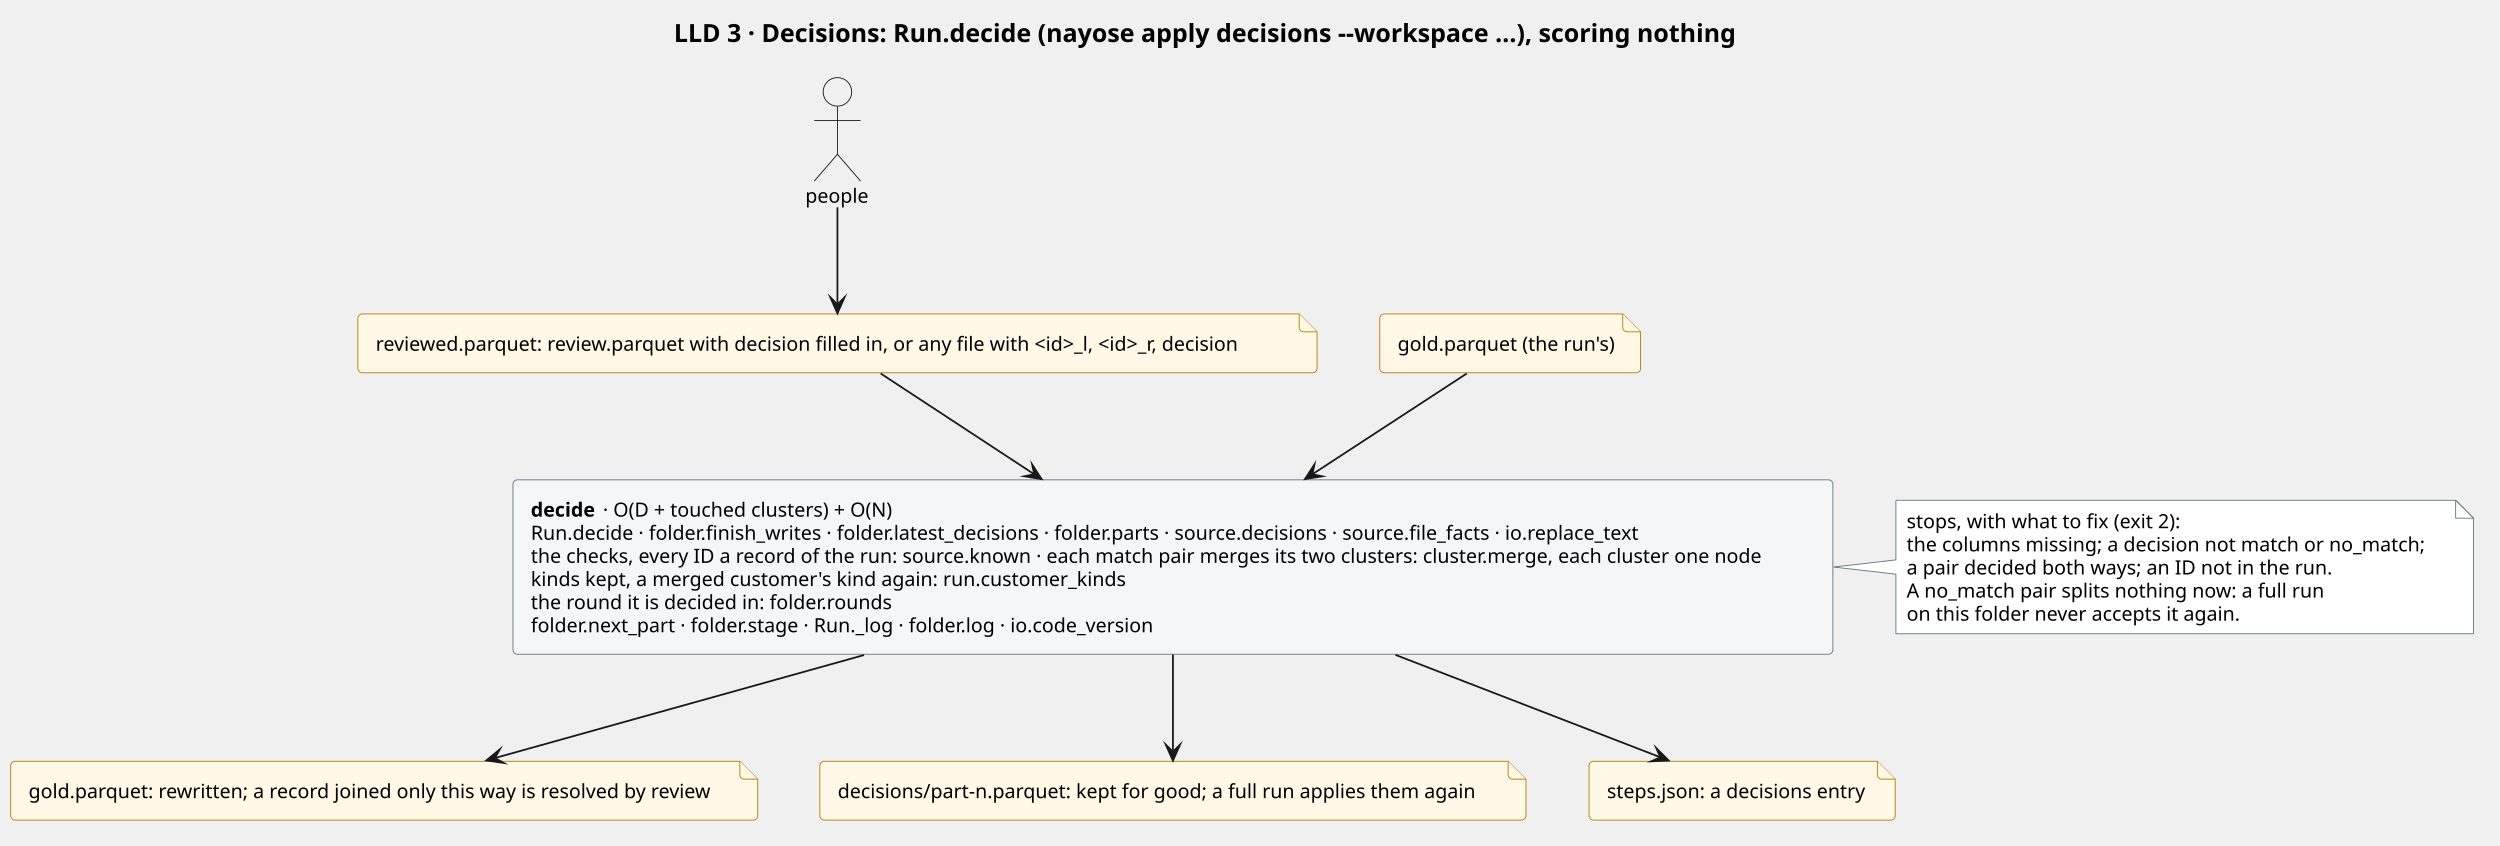
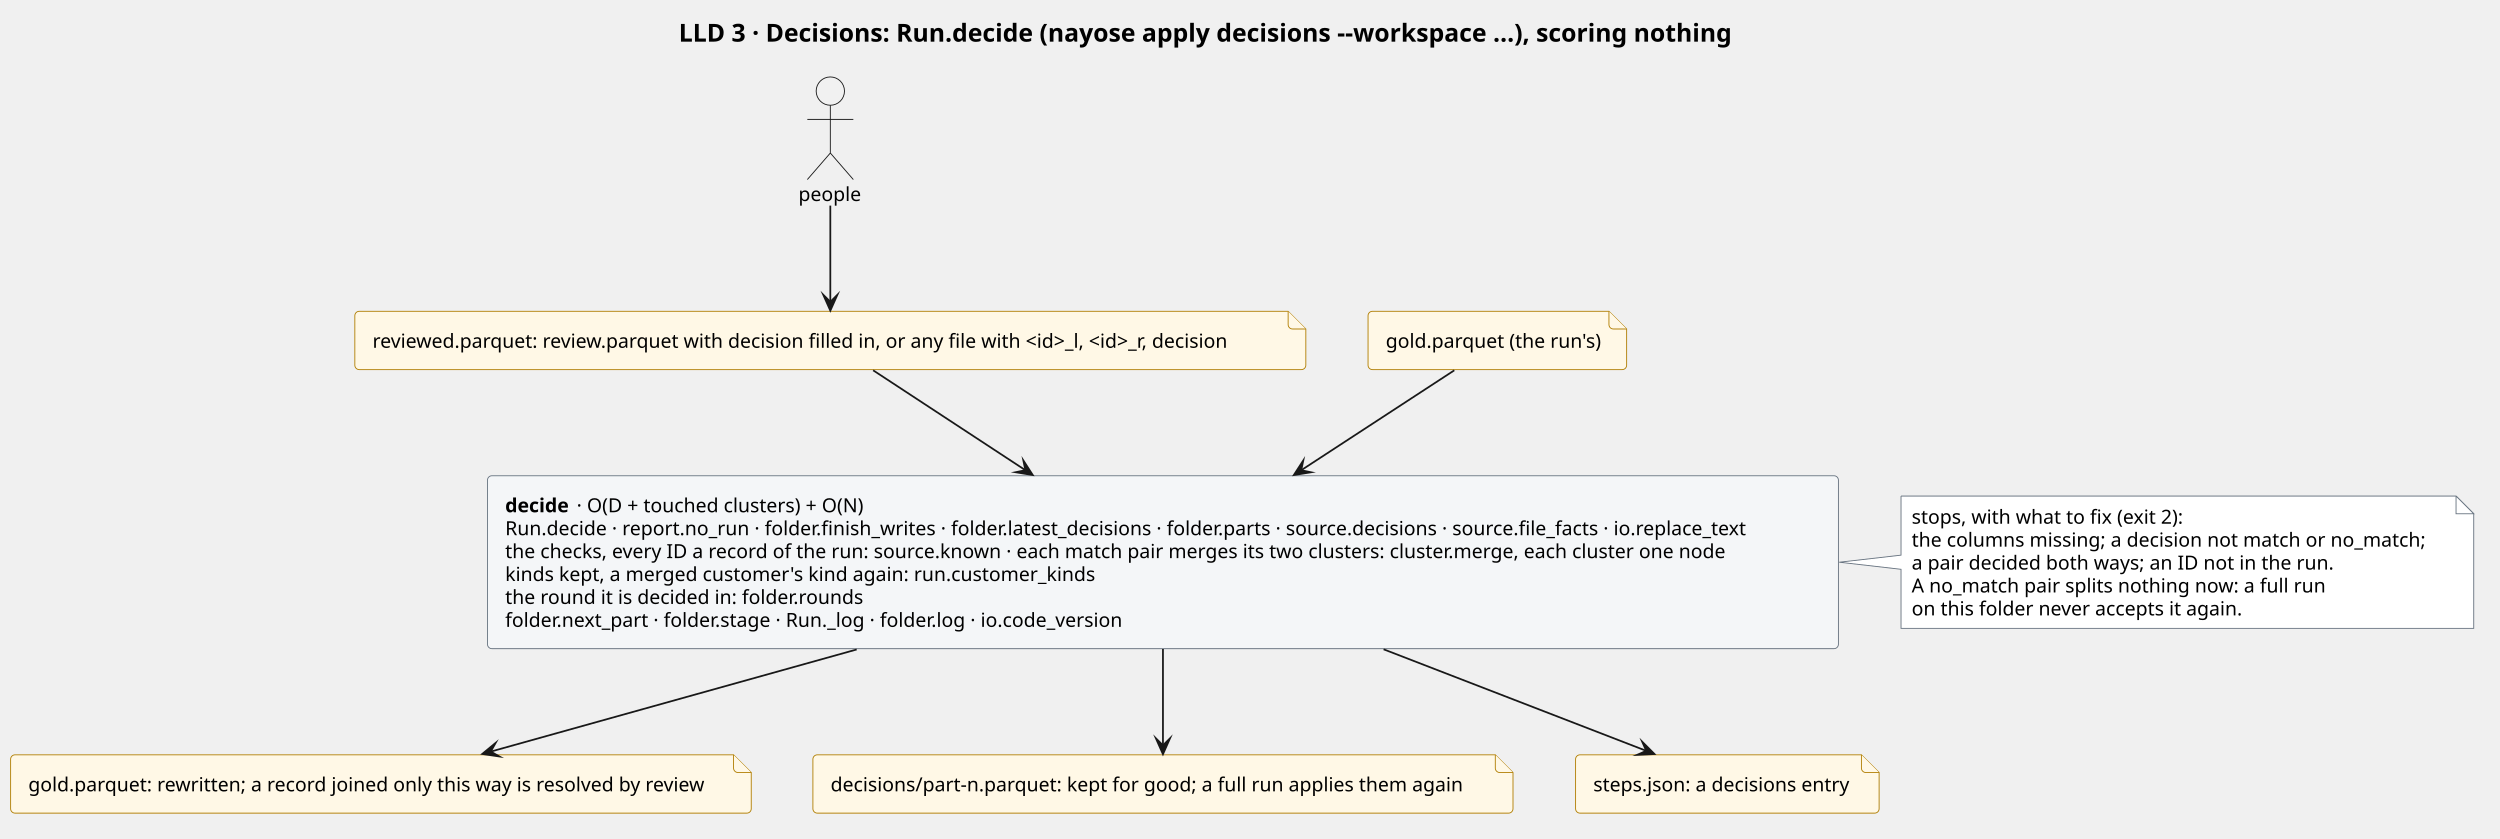
- <svg xmlns="http://www.w3.org/2000/svg" version="1.1" data-diagram-type="DESCRIPTION" style="width:1401px;height:474px;background:#FFFFFF;" width="1401px" height="474px" viewBox="0 0 1401 474" zoomAndPan="magnify" preserveAspectRatio="none" contentStyleType="text/css">
+ <svg xmlns="http://www.w3.org/2000/svg" version="1.1" data-diagram-type="DESCRIPTION" style="width:1413px;height:474px;background:#FFFFFF;" width="1413px" height="474px" viewBox="0 0 1413 474" zoomAndPan="magnify" preserveAspectRatio="none" contentStyleType="text/css">
  <defs />
  <g font-family="sans-serif" lengthAdjust="spacing">
    <g class="title" data-source-line="1">
-       <text x="377.623" y="23.535" fill="#000" font-size="14" textLength="638.907" font-weight="700">LLD 3 · Decisions: Run.decide (nayose apply decisions --workspace …), scoring nothing</text>
+       <text x="383.623" y="23.535" fill="#000" font-size="14" textLength="638.907" font-weight="700">LLD 3 · Decisions: Run.decide (nayose apply decisions --workspace …), scoring nothing</text>
    </g>
    <g class="entity" data-qualified-name="people" id="ent0001" data-source-line="16">
      <ellipse cx="469.3" cy="51.488" rx="8" ry="8" fill="#F1F1F1" style="stroke:#181818;stroke-width:0.5;" />
      <path d="M469.3,59.488 L469.3,86.488 M456.3,67.488 L482.3,67.488 M469.3,86.488 L456.3,101.488 M469.3,86.488 L482.3,101.488" style="stroke:#181818;stroke-width:0.5;" fill="none" />
      <text x="451.28" y="113.623" fill="#000" font-size="11" textLength="36.04">people</text>
    </g>
    <g class="entity" data-qualified-name="f_decided" id="ent0002" data-source-line="17">
      <path d="M200.55,178.448 L200.55,206.403 A2.5,2.5 0 0 0 203.05,208.903 L735.555,208.903 A2.5,2.5 0 0 0 738.055,206.403 L738.055,185.948 L728.055,175.948 L203.05,175.948 A2.5,2.5 0 0 0 200.55,178.448" style="stroke:#B07D00;stroke-width:0.5;" fill="#FFF8E6" />
      <path d="M728.055,175.948 L728.055,183.448 A2.5,2.5 0 0 0 730.555,185.948 L738.055,185.948" style="stroke:#B07D00;stroke-width:0.5;" fill="#FFF8E6" />
      <text x="210.55" y="196.583" fill="#000" font-size="11" textLength="517.505">reviewed.parquet: review.parquet with decision filled in, or any file with &lt;id&gt;_l, &lt;id&gt;_r, decision</text>
    </g>
    <g class="entity" data-qualified-name="f_gold_in" id="ent0003" data-source-line="18">
      <path d="M773.22,178.448 L773.22,206.403 A2.5,2.5 0 0 0 775.72,208.903 L916.876,208.903 A2.5,2.5 0 0 0 919.376,206.403 L919.376,185.948 L909.376,175.948 L775.72,175.948 A2.5,2.5 0 0 0 773.22,178.448" style="stroke:#B07D00;stroke-width:0.5;" fill="#FFF8E6" />
      <path d="M909.376,175.948 L909.376,183.448 A2.5,2.5 0 0 0 911.876,185.948 L919.376,185.948" style="stroke:#B07D00;stroke-width:0.5;" fill="#FFF8E6" />
      <text x="783.22" y="196.583" fill="#000" font-size="11" textLength="126.156">gold.parquet (the run's)</text>
    </g>
    <g class="entity" data-qualified-name="decide" id="ent0004" data-source-line="20">
-       <rect x="287.47" y="268.898" width="739.667" height="97.73" fill="#F4F6F8" style="stroke:#65717E;stroke-width:0.5;" rx="2.5" ry="2.5" />
-       <text x="297.47" y="289.533" fill="#000" font-size="11" textLength="36.899" font-weight="700">decide</text>
-       <text x="337.85" y="289.533" fill="#000" font-size="11" textLength="174.426">· O(D + touched clusters) + O(N)</text>
-       <text x="297.47" y="302.488" fill="#000" font-size="11" textLength="659.463">Run.decide · folder.finish_writes · folder.latest_decisions · folder.parts · source.decisions · source.file_facts · io.replace_text</text>
-       <text x="297.47" y="315.443" fill="#000" font-size="11" textLength="719.667">the checks, every ID a record of the run: source.known · each match pair merges its two clusters: cluster.merge, each cluster one node</text>
-       <text x="297.47" y="328.398" fill="#000" font-size="11" textLength="347.048">kinds kept, a merged customer's kind again: run.customer_kinds</text>
-       <text x="297.47" y="341.353" fill="#000" font-size="11" textLength="213.651">the round it is decided in: folder.rounds</text>
-       <text x="297.47" y="354.308" fill="#000" font-size="11" textLength="372.754">folder.next_part · folder.stage · Run._log · folder.log · io.code_version</text>
+       <rect x="275.53" y="268.898" width="763.547" height="97.73" fill="#F4F6F8" style="stroke:#65717E;stroke-width:0.5;" rx="2.5" ry="2.5" />
+       <text x="285.53" y="289.533" fill="#000" font-size="11" textLength="36.899" font-weight="700">decide</text>
+       <text x="325.91" y="289.533" fill="#000" font-size="11" textLength="174.426">· O(D + touched clusters) + O(N)</text>
+       <text x="285.53" y="302.488" fill="#000" font-size="11" textLength="743.547">Run.decide · report.no_run · folder.finish_writes · folder.latest_decisions · folder.parts · source.decisions · source.file_facts · io.replace_text</text>
+       <text x="285.53" y="315.443" fill="#000" font-size="11" textLength="719.667">the checks, every ID a record of the run: source.known · each match pair merges its two clusters: cluster.merge, each cluster one node</text>
+       <text x="285.53" y="328.398" fill="#000" font-size="11" textLength="347.048">kinds kept, a merged customer's kind again: run.customer_kinds</text>
+       <text x="285.53" y="341.353" fill="#000" font-size="11" textLength="213.651">the round it is decided in: folder.rounds</text>
+       <text x="285.53" y="354.308" fill="#000" font-size="11" textLength="372.754">folder.next_part · folder.stage · Run._log · folder.log · io.code_version</text>
    </g>
    <g class="entity" data-qualified-name="GMN5" id="ent0006" data-source-line="23">
-       <path d="M1062.46,280.378 L1062.46,313.768 L1027.46,317.768 L1062.46,321.768 L1062.46,355.154 A0,0 0 0 0 1062.46,355.154 L1386.153,355.154 A0,0 0 0 0 1386.153,355.154 L1386.153,290.378 L1376.153,280.378 L1062.46,280.378 A0,0 0 0 0 1062.46,280.378" style="stroke:#65717E;stroke-width:0.5;" fill="#FFF" />
-       <path d="M1376.153,280.378 L1376.153,290.378 L1386.153,290.378 L1376.153,280.378" style="stroke:#65717E;stroke-width:0.5;" fill="#FFF" />
-       <text x="1068.46" y="296.013" fill="#000" font-size="11" textLength="164.06">stops, with what to fix (exit 2):</text>
-       <text x="1068.46" y="308.968" fill="#000" font-size="11" textLength="302.693">the columns missing; a decision not match or no_match;</text>
-       <text x="1068.46" y="321.923" fill="#000" font-size="11" textLength="248.123">a pair decided both ways; an ID not in the run.</text>
-       <text x="1068.46" y="334.878" fill="#000" font-size="11" textLength="245.115">A no_match pair splits nothing now: a full run</text>
-       <text x="1068.46" y="347.833" fill="#000" font-size="11" textLength="194.912">on this folder never accepts it again.</text>
+       <path d="M1074.46,280.378 L1074.46,313.768 L1039.53,317.768 L1074.46,321.768 L1074.46,355.154 A0,0 0 0 0 1074.46,355.154 L1398.153,355.154 A0,0 0 0 0 1398.153,355.154 L1398.153,290.378 L1388.153,280.378 L1074.46,280.378 A0,0 0 0 0 1074.46,280.378" style="stroke:#65717E;stroke-width:0.5;" fill="#FFF" />
+       <path d="M1388.153,280.378 L1388.153,290.378 L1398.153,290.378 L1388.153,280.378" style="stroke:#65717E;stroke-width:0.5;" fill="#FFF" />
+       <text x="1080.46" y="296.013" fill="#000" font-size="11" textLength="164.06">stops, with what to fix (exit 2):</text>
+       <text x="1080.46" y="308.968" fill="#000" font-size="11" textLength="302.693">the columns missing; a decision not match or no_match;</text>
+       <text x="1080.46" y="321.923" fill="#000" font-size="11" textLength="248.123">a pair decided both ways; an ID not in the run.</text>
+       <text x="1080.46" y="334.878" fill="#000" font-size="11" textLength="245.115">A no_match pair splits nothing now: a full run</text>
+       <text x="1080.46" y="347.833" fill="#000" font-size="11" textLength="194.912">on this folder never accepts it again.</text>
    </g>
    <g class="entity" data-qualified-name="f_gold_out" id="ent0008" data-source-line="30">
      <path d="M6,429.128 L6,457.083 A2.5,2.5 0 0 0 8.5,459.583 L422.105,459.583 A2.5,2.5 0 0 0 424.605,457.083 L424.605,436.628 L414.605,426.628 L8.5,426.628 A2.5,2.5 0 0 0 6,429.128" style="stroke:#B07D00;stroke-width:0.5;" fill="#FFF8E6" />
      <path d="M414.605,426.628 L414.605,434.128 A2.5,2.5 0 0 0 417.105,436.628 L424.605,436.628" style="stroke:#B07D00;stroke-width:0.5;" fill="#FFF8E6" />
      <text x="16" y="447.263" fill="#000" font-size="11" textLength="398.605">gold.parquet: rewritten; a record joined only this way is resolved by review</text>
    </g>
    <g class="entity" data-qualified-name="f_kept" id="ent0009" data-source-line="31">
      <path d="M459.45,429.128 L459.45,457.083 A2.5,2.5 0 0 0 461.95,459.583 L852.647,459.583 A2.5,2.5 0 0 0 855.147,457.083 L855.147,436.628 L845.147,426.628 L461.95,426.628 A2.5,2.5 0 0 0 459.45,429.128" style="stroke:#B07D00;stroke-width:0.5;" fill="#FFF8E6" />
      <path d="M845.147,426.628 L845.147,434.128 A2.5,2.5 0 0 0 847.647,436.628 L855.147,436.628" style="stroke:#B07D00;stroke-width:0.5;" fill="#FFF8E6" />
      <text x="469.45" y="447.263" fill="#000" font-size="11" textLength="375.697">decisions/part-n.parquet: kept for good; a full run applies them again</text>
    </g>
    <g class="entity" data-qualified-name="f_steps" id="ent0010" data-source-line="32">
      <path d="M890.52,429.128 L890.52,457.083 A2.5,2.5 0 0 0 893.02,459.583 L1059.576,459.583 A2.5,2.5 0 0 0 1062.076,457.083 L1062.076,436.628 L1052.076,426.628 L893.02,426.628 A2.5,2.5 0 0 0 890.52,429.128" style="stroke:#B07D00;stroke-width:0.5;" fill="#FFF8E6" />
      <path d="M1052.076,426.628 L1052.076,434.128 A2.5,2.5 0 0 0 1054.576,436.628 L1062.076,436.628" style="stroke:#B07D00;stroke-width:0.5;" fill="#FFF8E6" />
      <text x="900.52" y="447.263" fill="#000" font-size="11" textLength="151.556">steps.json: a decisions entry</text>
    </g>
    <g class="link" data-entity-1="ent0001" data-entity-2="ent0002" id="lnk11" data-source-line="34" data-link-type="dependency">
      <path d="M469.3,116.188 C469.3,136.208 469.3,155.178 469.3,170.588" style="stroke:#181818;stroke-width:1;" fill="none" id="people-to-f_decided" />
      <polygon points="469.3,175.588,473.3,166.588,469.3,170.588,465.3,166.588,469.3,175.588" fill="#181818" style="stroke:#181818;stroke-width:1;stroke-linejoin:miter;stroke-miterlimit:10;" />
    </g>
    <g class="link" data-entity-1="ent0002" data-entity-2="ent0004" id="lnk12" data-source-line="35" data-link-type="dependency">
      <path d="M493.5,209.298 C516.3,224.258 547.5,244.725 579.54,265.755" style="stroke:#181818;stroke-width:1;" fill="none" id="f_decided-to-decide" />
      <polygon points="583.72,268.498,578.391,260.216,579.54,265.755,574.001,266.904,583.72,268.498" fill="#181818" style="stroke:#181818;stroke-width:1;stroke-linejoin:miter;stroke-miterlimit:10;" />
    </g>
    <g class="link" data-entity-1="ent0003" data-entity-2="ent0004" id="lnk13" data-source-line="36" data-link-type="dependency">
      <path d="M821.98,209.298 C799.05,224.258 767.677,244.735 735.457,265.765" style="stroke:#181818;stroke-width:1;" fill="none" id="f_gold_in-to-decide" />
      <polygon points="731.27,268.498,740.993,266.929,735.457,265.765,736.62,260.229,731.27,268.498" fill="#181818" style="stroke:#181818;stroke-width:1;stroke-linejoin:miter;stroke-miterlimit:10;" />
    </g>
    <g class="link" data-entity-1="ent0004" data-entity-2="ent0008" id="lnk14" data-source-line="37" data-link-type="dependency">
      <path d="M484.2,367.078 C409.06,388.038 330.976,409.834 277.366,424.794" style="stroke:#181818;stroke-width:1;" fill="none" id="decide-to-f_gold_out" />
      <polygon points="272.55,426.138,282.294,427.572,277.366,424.794,280.144,419.866,272.55,426.138" fill="#181818" style="stroke:#181818;stroke-width:1;stroke-linejoin:miter;stroke-miterlimit:10;" />
    </g>
    <g class="link" data-entity-1="ent0004" data-entity-2="ent0009" id="lnk15" data-source-line="38" data-link-type="dependency">
      <path d="M657.3,366.808 C657.3,387.908 657.3,406.258 657.3,421.278" style="stroke:#181818;stroke-width:1;" fill="none" id="decide-to-f_kept" />
      <polygon points="657.3,426.278,661.3,417.278,657.3,421.278,653.3,417.278,657.3,426.278" fill="#181818" style="stroke:#181818;stroke-width:1;stroke-linejoin:miter;stroke-miterlimit:10;" />
    </g>
    <g class="link" data-entity-1="ent0004" data-entity-2="ent0010" id="lnk16" data-source-line="39" data-link-type="dependency">
      <path d="M782.01,366.988 C836.35,387.998 891.696,409.395 930.446,424.375" style="stroke:#181818;stroke-width:1;" fill="none" id="decide-to-f_steps" />
      <polygon points="935.11,426.178,928.158,419.202,930.446,424.375,925.273,426.664,935.11,426.178" fill="#181818" style="stroke:#181818;stroke-width:1;stroke-linejoin:miter;stroke-miterlimit:10;" />
    </g>
  </g>
</svg>
